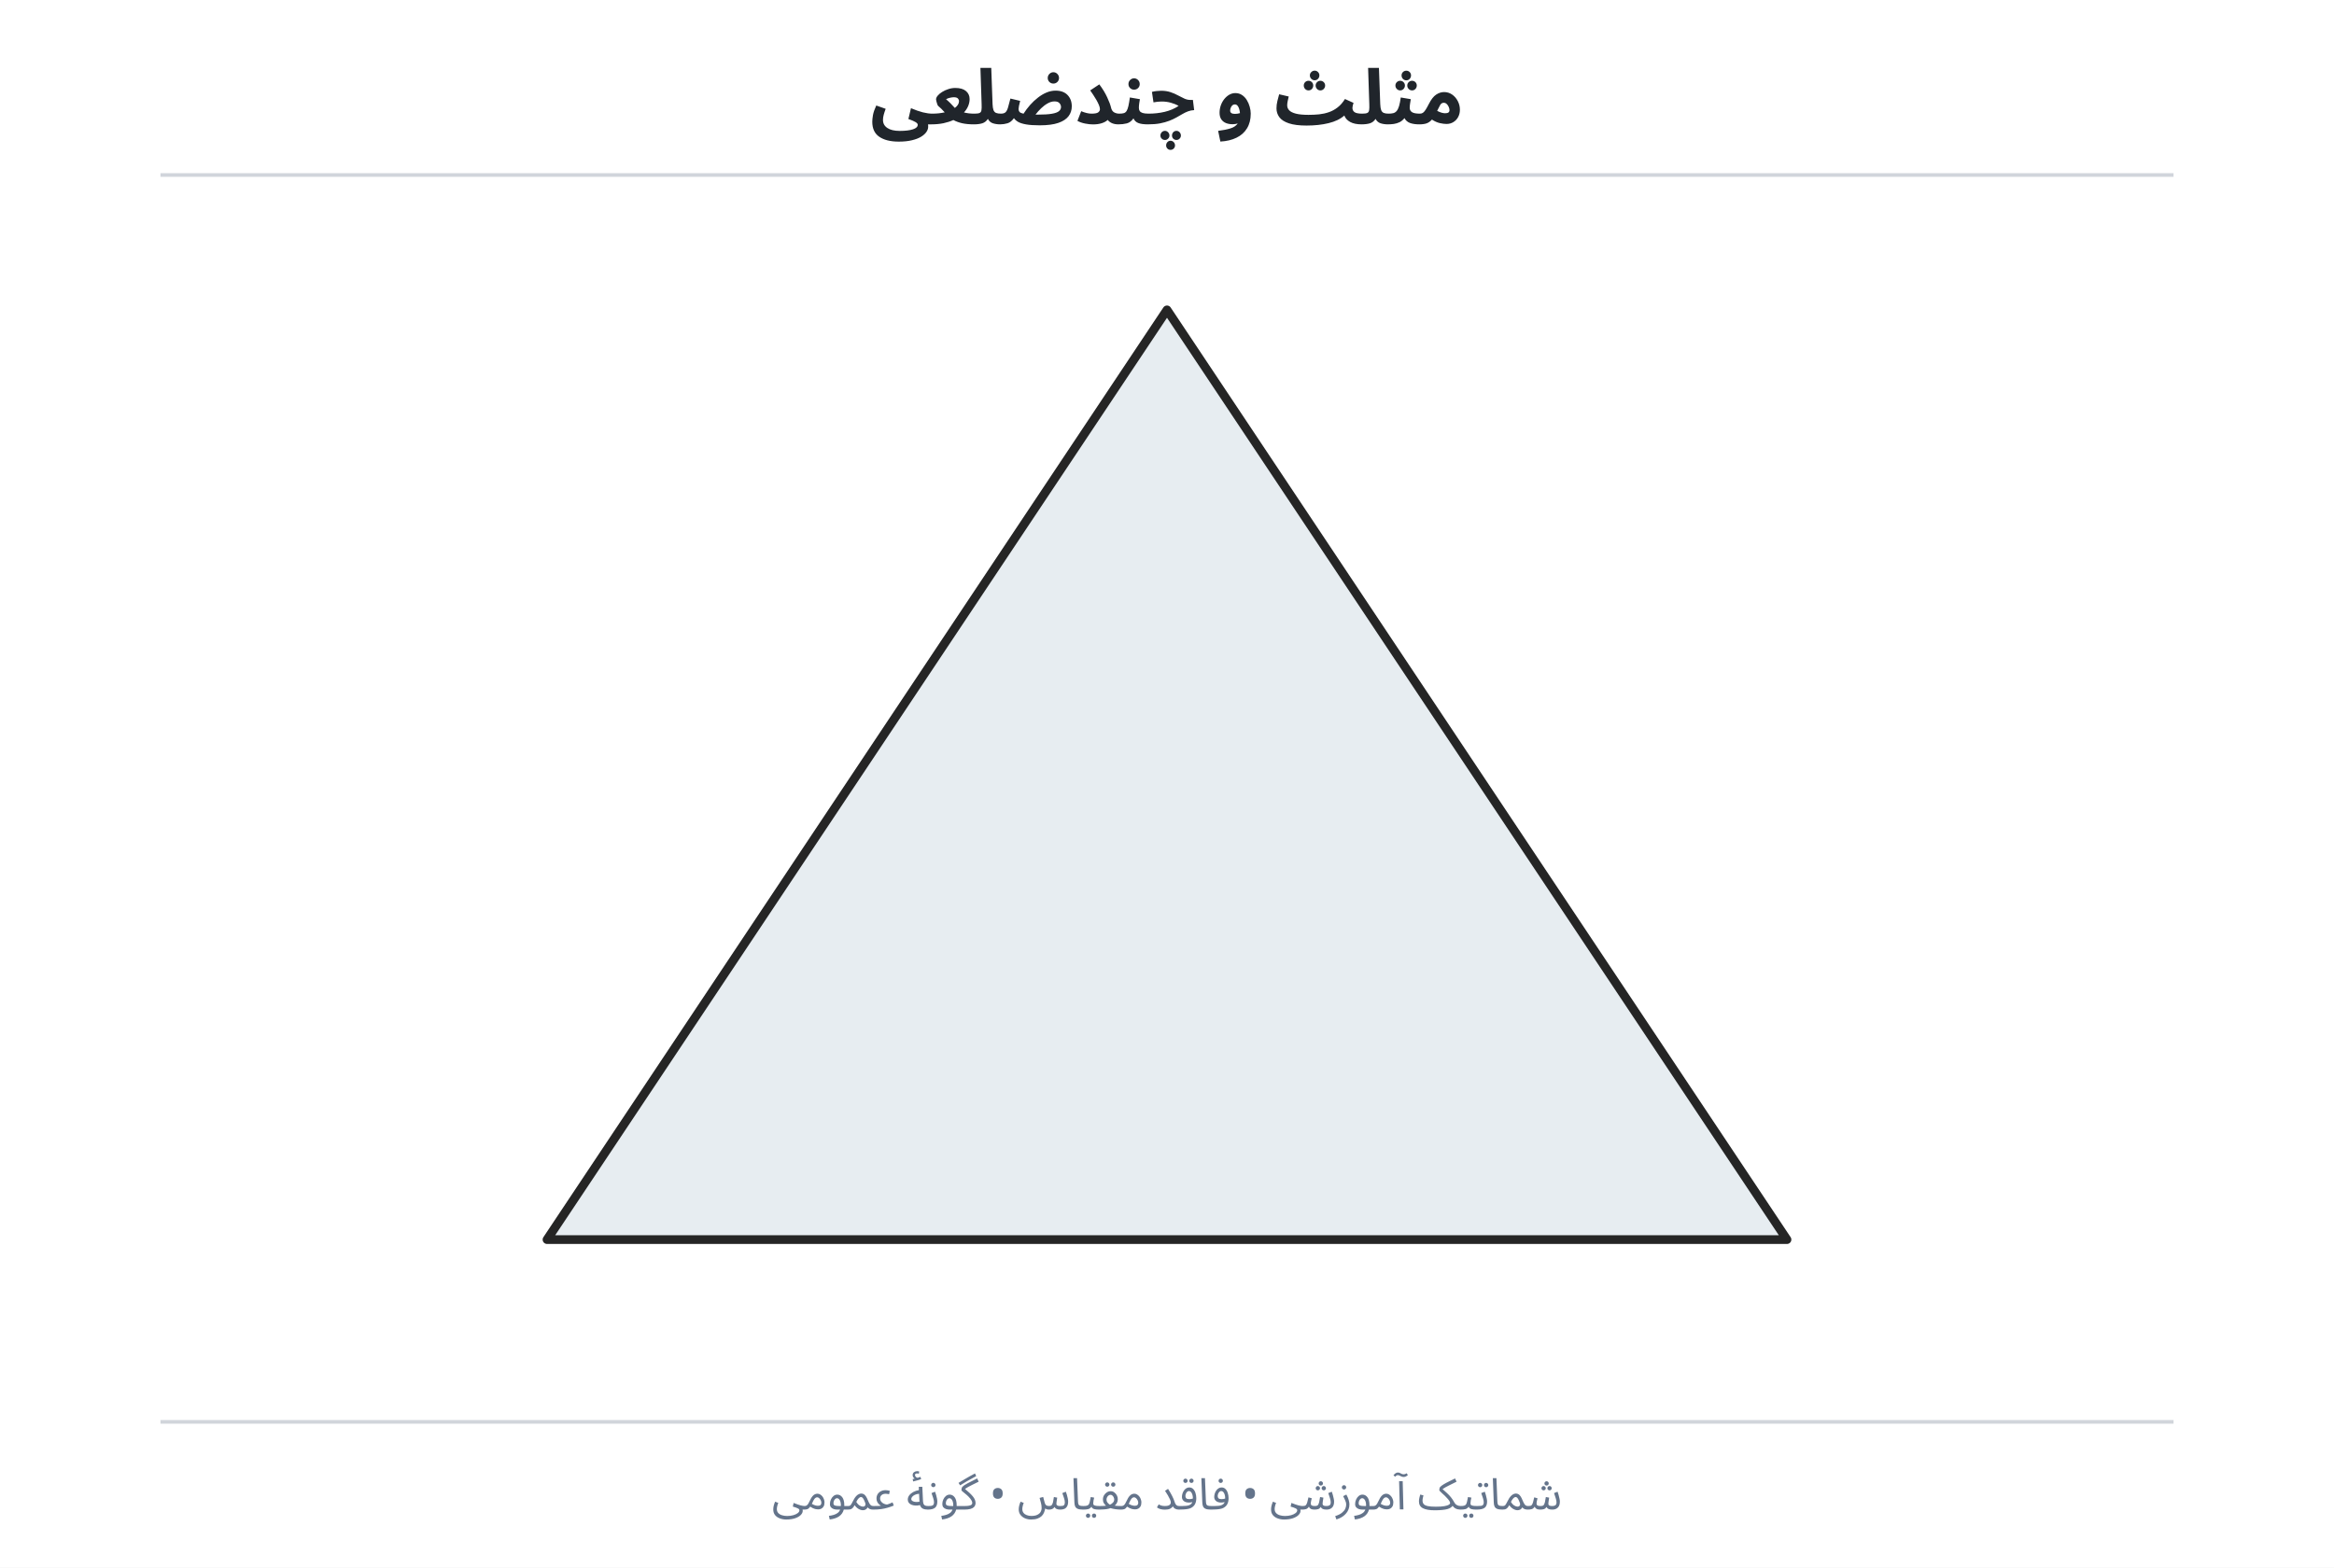
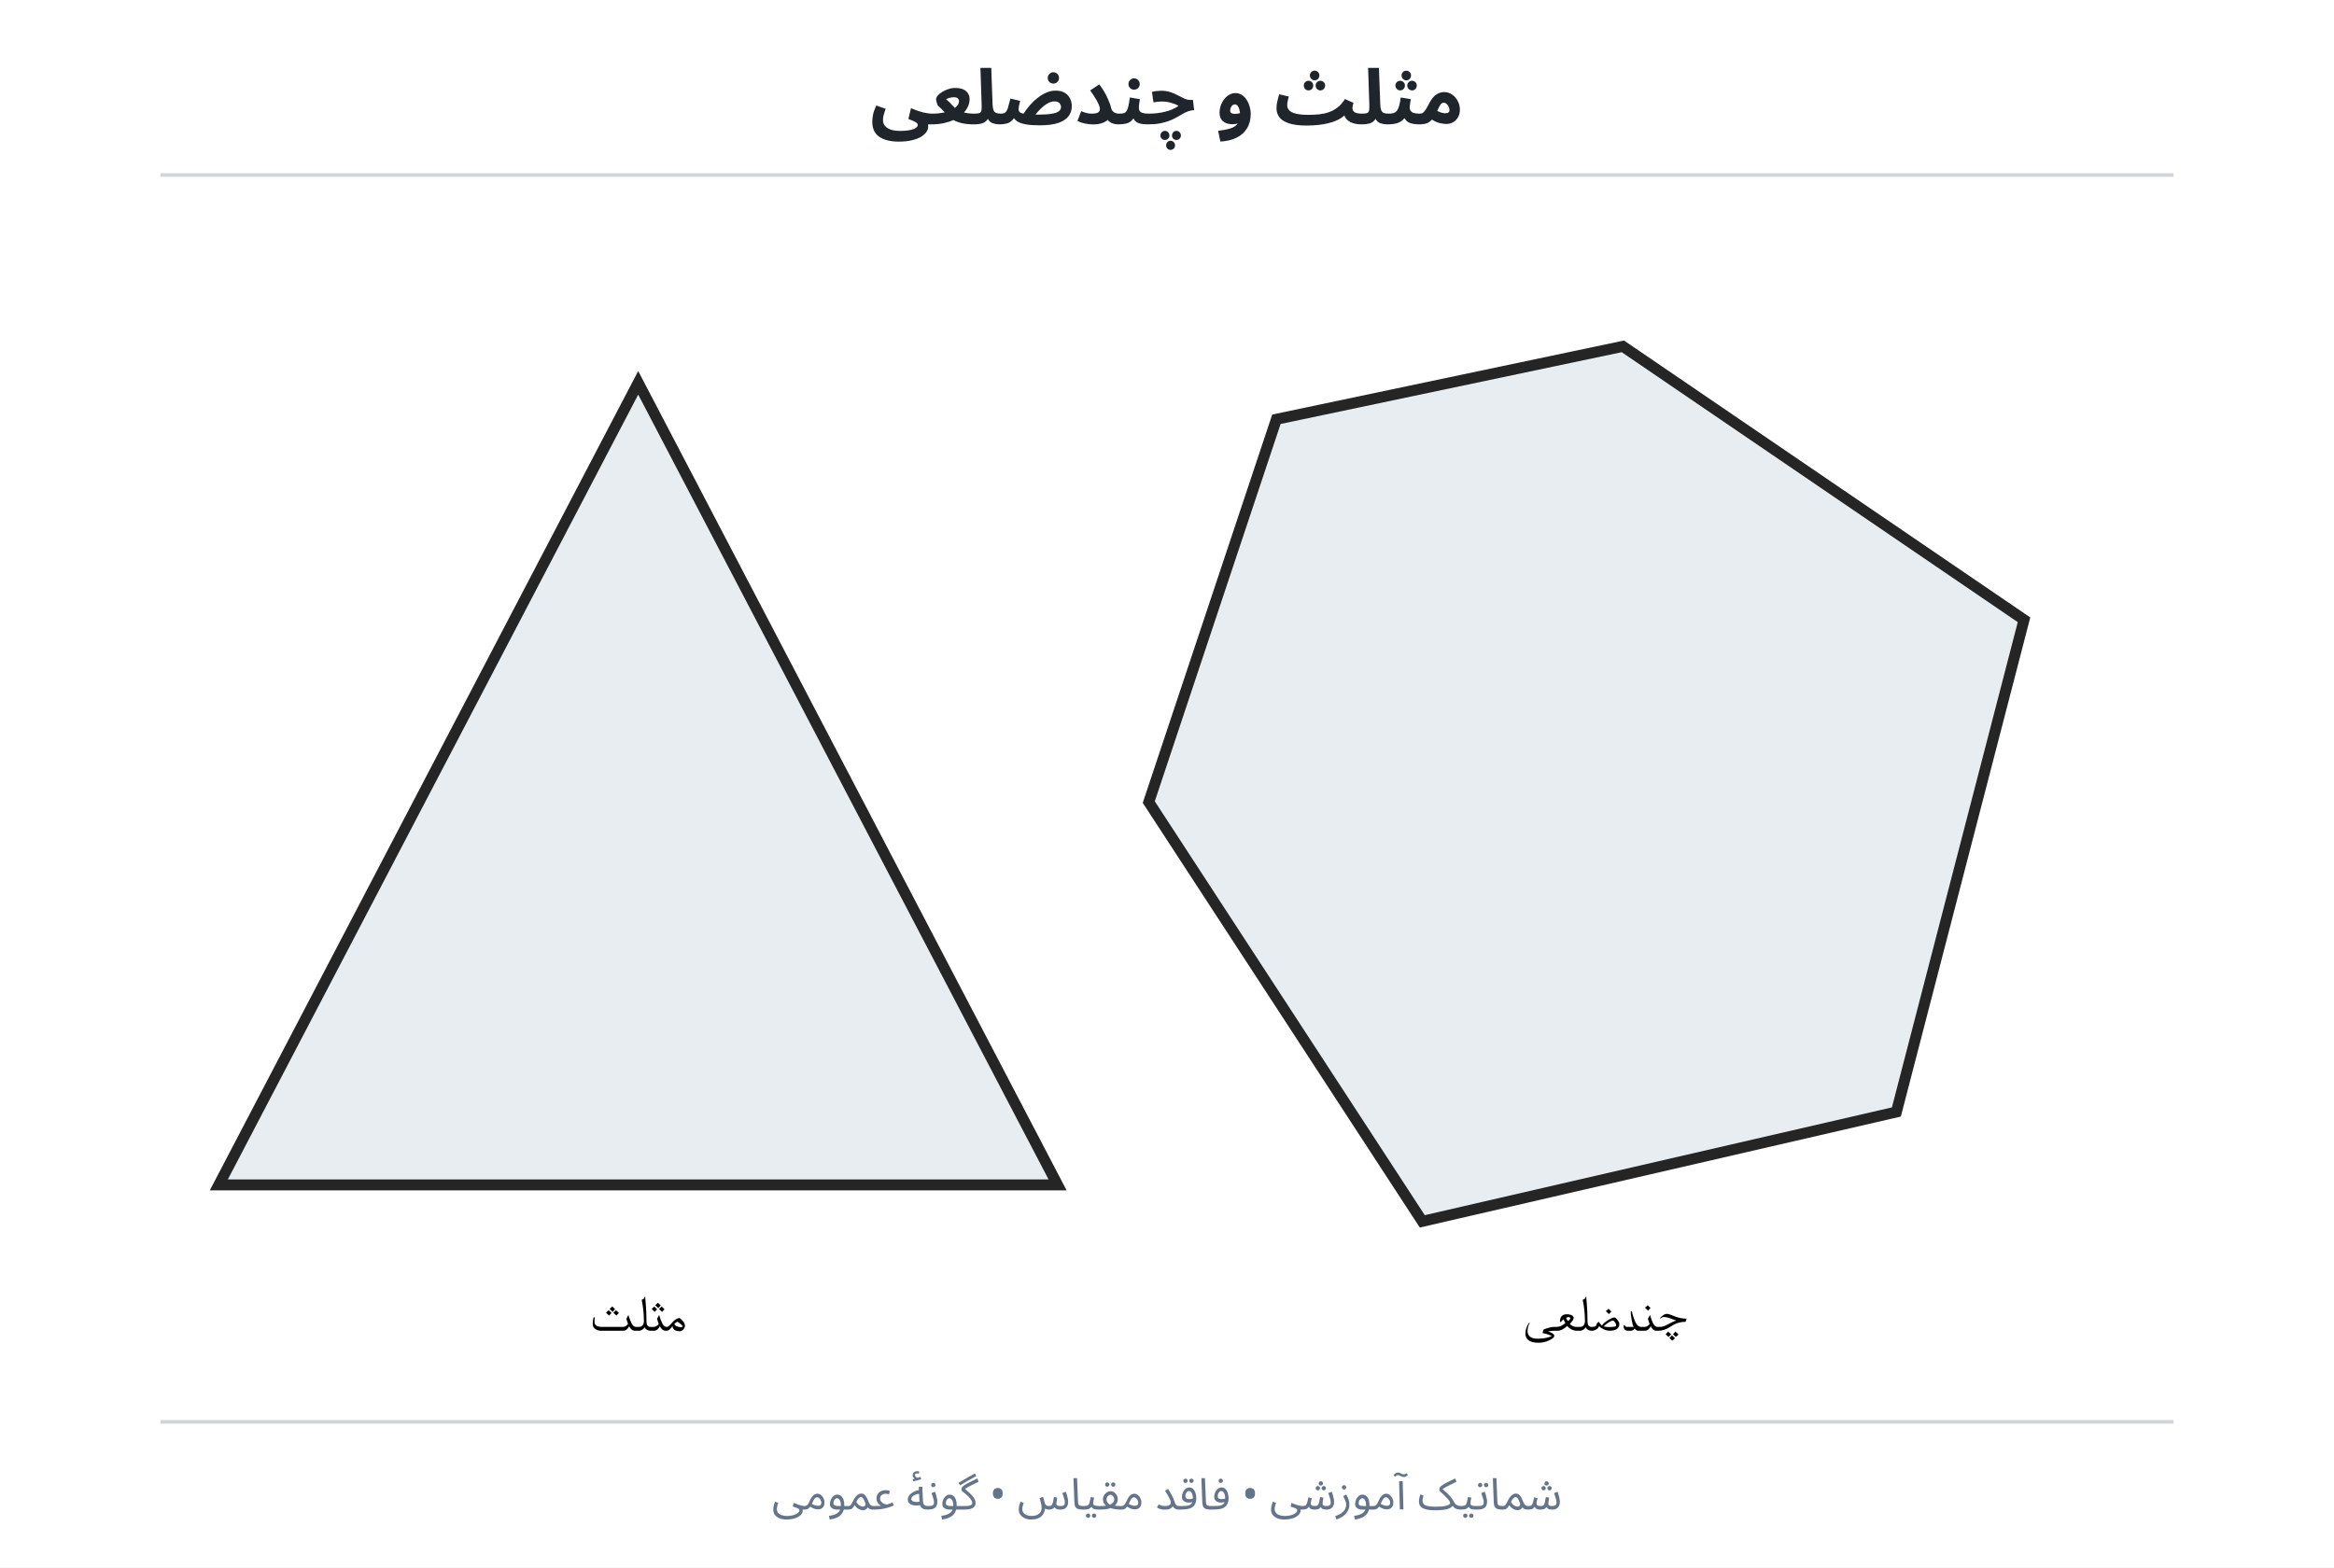
- <svg xmlns="http://www.w3.org/2000/svg" width="640" height="430" viewBox="0 0 640 430" role="img" aria-labelledby="ttl dsc">
-   <defs>
-     <pattern id="hatch" width="8" height="8" patternUnits="userSpaceOnUse">
-       <path d="M0 8 L8 0" stroke="#9ca3af" stroke-width=".8" />
-     </pattern>
-   </defs>
+ <svg xmlns="http://www.w3.org/2000/svg" width="640" height="430" viewBox="0 0 640 430" role="img" aria-labelledby="title desc">
  <rect width="640" height="430" fill="#fff" />
  <text x="320" y="34" text-anchor="middle" direction="rtl" font-family="Vazirmatn, Noto Sans Arabic, sans-serif" font-size="21" font-weight="600" fill="#20252b">مثلث و چندضلعی</text>
-   <line x1="44" y1="48" x2="596" y2="48" stroke="#d1d5db" />
-   <polygon points="320,85 490,340 150,340" fill="#e7edf1" stroke="#252525" stroke-width="2.4" stroke-linejoin="round" />
-   <line x1="44" y1="390" x2="596" y2="390" stroke="#d1d5db" />
+   <line x1="44" y1="48" x2="596" y2="48" stroke="#d1d5db" stroke-width="1" />
+   <polygon points="175,105 290,325 60,325" fill="#e7edf1" stroke="#252525" stroke-width="3" />
+   <polygon points="445,95 555,170 520,305 390,335 315,220 350,115" fill="#e7edf1" stroke="#252525" stroke-width="3" />
+   <text x="175" y="365" text-anchor="middle" font-size="14" direction="rtl">مثلث</text>
+   <text x="440" y="365" text-anchor="middle" font-size="14" direction="rtl">چندضلعی</text>
+   <line x1="44" y1="390" x2="596" y2="390" stroke="#d1d5db" stroke-width="1" />
  <text x="320" y="414" text-anchor="middle" direction="rtl" font-family="Vazirmatn, Noto Sans Arabic, sans-serif" font-size="12" fill="#64748b">شماتیک آموزشی • فاقد مقیاس • گونهٔ عمومی</text>
</svg>
